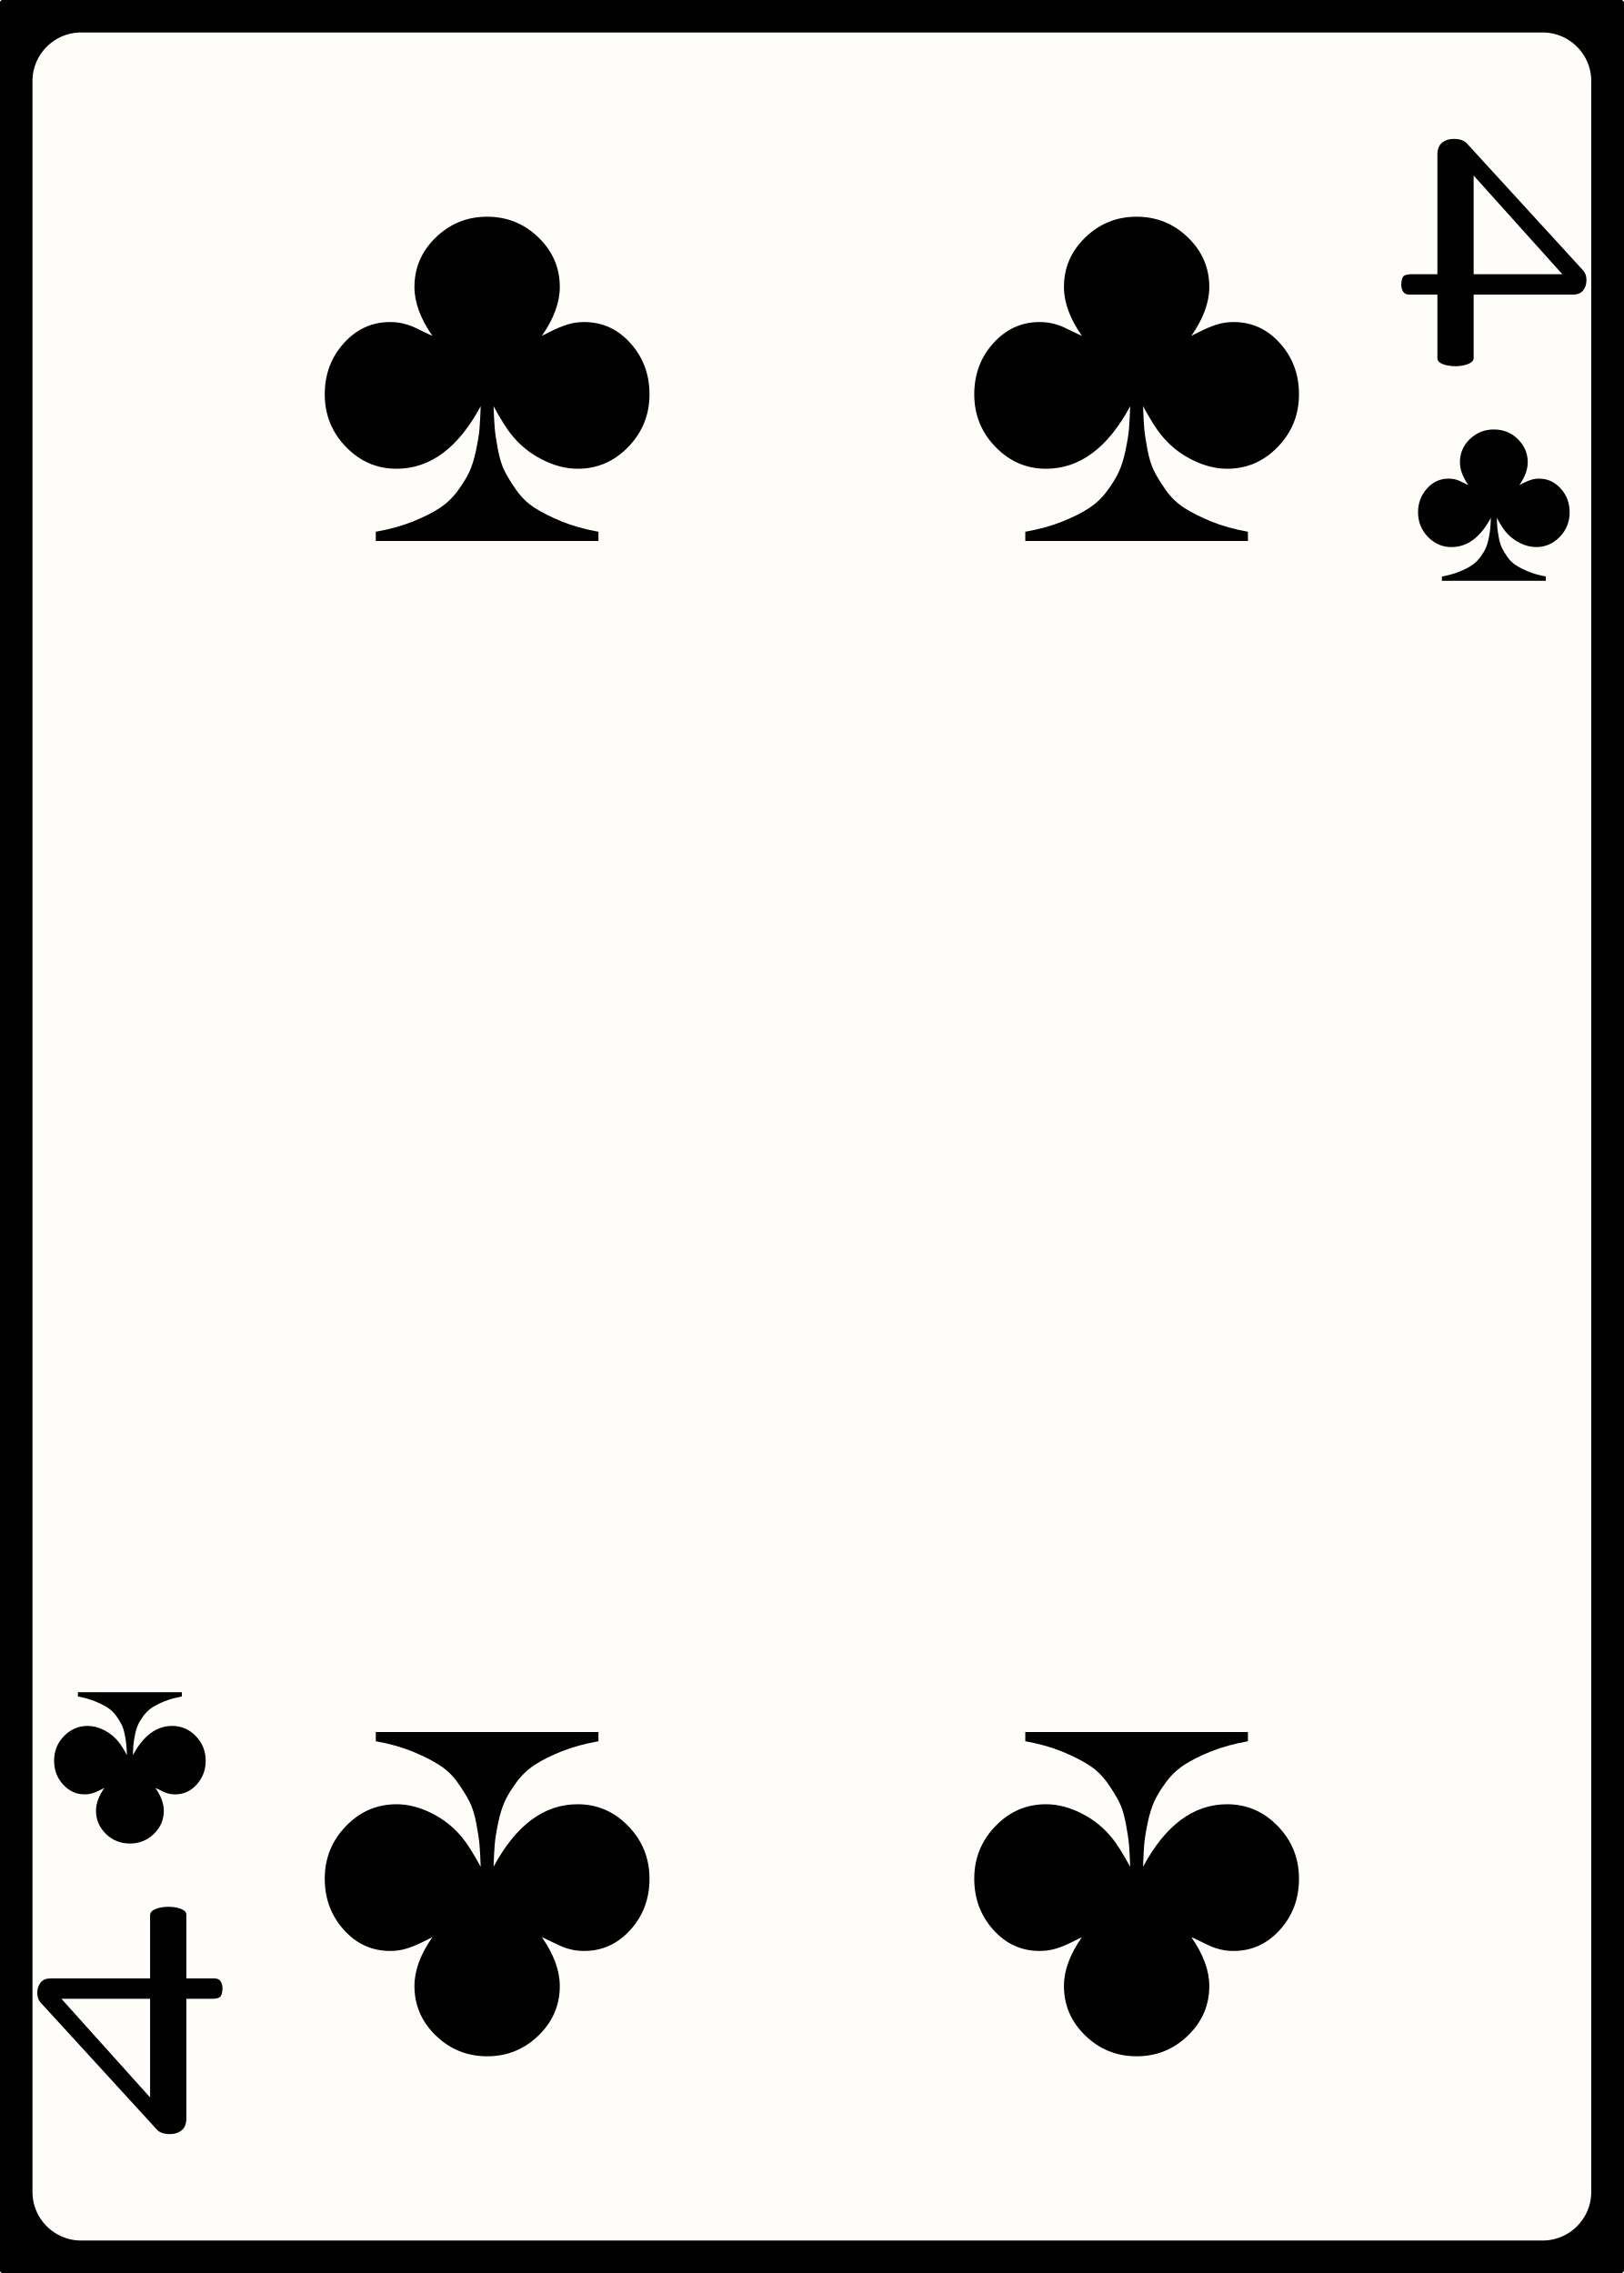
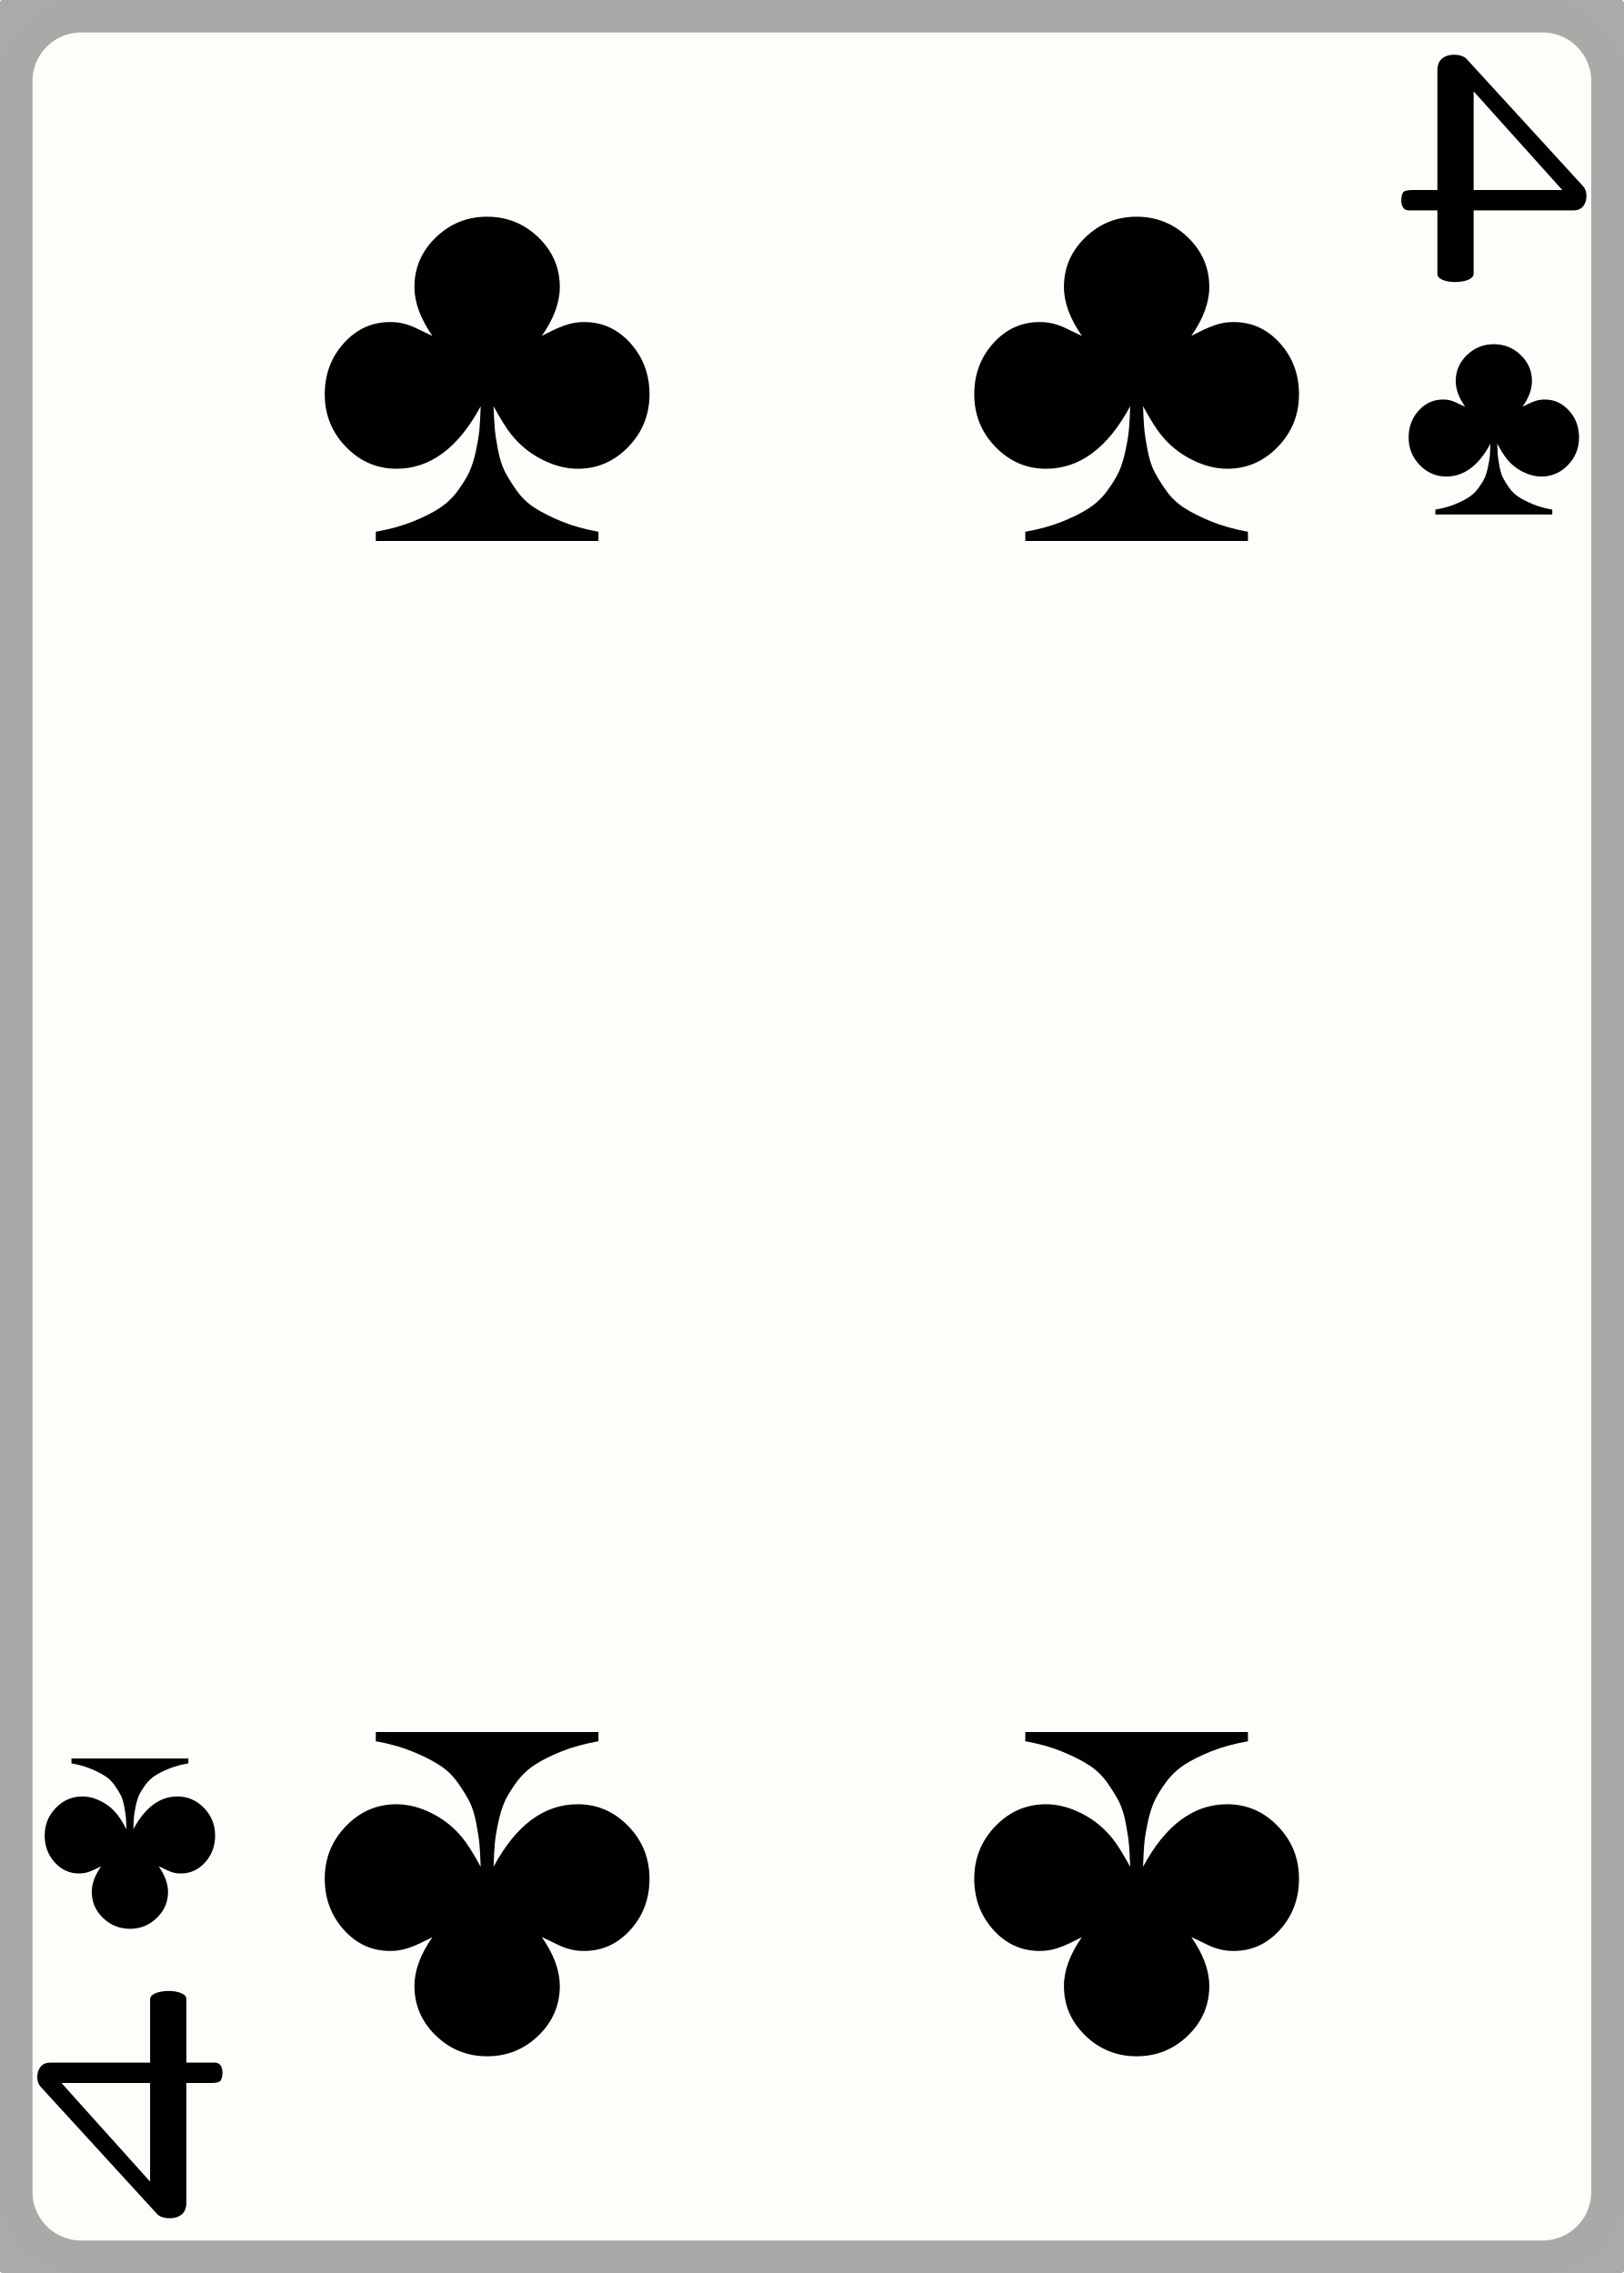
<svg width="25" height="35" id="card-lightclub4">
-   <rect x="0" y="0" rx="1.25" ry="1.25" width="25" height="35.0" stroke="#010101" fill="#fffdfa" />
+   <rect x="0" y="0" rx="1.25" ry="1.25" width="25" height="35.0" stroke="rgba(1,1,1,0.333)" fill="#fffdfa" />
  <path d="M7.401 6.255C7.396 6.396 7.39 6.511 7.383 6.598C7.376 6.686 7.358 6.797 7.33 6.931S7.267 7.177 7.227 7.264S7.127 7.449 7.047 7.558S6.872 7.756 6.763 7.827S6.518 7.966 6.353 8.032S5.999 8.15 5.786 8.188V8.33H9.214V8.188C9.001 8.15 8.813 8.097 8.647 8.029S8.344 7.891 8.233 7.82S8.028 7.658 7.95 7.547S7.812 7.338 7.769 7.253S7.692 7.057 7.666 6.92S7.624 6.674 7.617 6.591C7.61 6.508 7.604 6.396 7.599 6.255C7.712 6.462 7.805 6.609 7.875 6.694C8.003 6.854 8.16 6.982 8.346 7.076C8.533 7.171 8.716 7.218 8.895 7.218C9.197 7.218 9.457 7.106 9.674 6.881S10.0 6.387 10.0 6.071C10.0 5.764 9.902 5.502 9.706 5.284S9.273 4.959 8.994 4.959C8.9 4.959 8.813 4.972 8.732 4.998S8.572 5.057 8.492 5.097L8.343 5.171C8.527 4.907 8.619 4.657 8.619 4.42C8.619 4.123 8.509 3.868 8.29 3.656S7.807 3.337 7.5 3.337S6.93 3.443 6.71 3.656S6.381 4.123 6.381 4.42C6.381 4.657 6.473 4.907 6.657 5.171C6.624 5.157 6.578 5.136 6.519 5.107S6.416 5.058 6.388 5.044S6.323 5.015 6.278 5.001S6.19 4.976 6.147 4.969S6.058 4.959 6.006 4.959C5.727 4.959 5.49 5.067 5.294 5.284S5.0 5.764 5.0 6.071C5.0 6.387 5.109 6.657 5.326 6.881S5.803 7.218 6.105 7.218C6.624 7.218 7.056 6.897 7.401 6.255Z" fill="#010101" />
  <path d="M7.599 28.745C7.604 28.604 7.61 28.489 7.617 28.402C7.624 28.314 7.642 28.203 7.67 28.069S7.733 27.823 7.773 27.736S7.873 27.551 7.953 27.442S8.128 27.244 8.237 27.173S8.482 27.034 8.647 26.968S9.001 26.85 9.214 26.812V26.67H5.786V26.812C5.999 26.85 6.187 26.903 6.353 26.971S6.656 27.109 6.767 27.18S6.972 27.342 7.05 27.453S7.188 27.662 7.231 27.747S7.308 27.943 7.334 28.08S7.376 28.326 7.383 28.409C7.39 28.492 7.396 28.604 7.401 28.745C7.288 28.538 7.195 28.391 7.125 28.306C6.997 28.146 6.84 28.018 6.654 27.924C6.467 27.829 6.284 27.782 6.105 27.782C5.803 27.782 5.543 27.894 5.326 28.119S5.0 28.613 5.0 28.929C5.0 29.236 5.098 29.498 5.294 29.716S5.727 30.041 6.006 30.041C6.1 30.041 6.187 30.028 6.268 30.002S6.428 29.943 6.508 29.903L6.657 29.829C6.473 30.093 6.381 30.343 6.381 30.58C6.381 30.877 6.491 31.132 6.71 31.344S7.193 31.663 7.5 31.663S8.07 31.557 8.29 31.344S8.619 30.877 8.619 30.58C8.619 30.343 8.527 30.093 8.343 29.829C8.376 29.843 8.422 29.864 8.481 29.893S8.584 29.942 8.612 29.956S8.677 29.985 8.722 29.999S8.81 30.024 8.853 30.031S8.942 30.041 8.994 30.041C9.273 30.041 9.51 29.933 9.706 29.716S10.0 29.236 10.0 28.929C10.0 28.613 9.891 28.343 9.674 28.119S9.197 27.782 8.895 27.782C8.376 27.782 7.944 28.103 7.599 28.745Z" fill="#010101" />
  <path d="M17.401 6.255C17.396 6.396 17.39 6.511 17.383 6.598C17.376 6.686 17.358 6.797 17.33 6.931S17.267 7.177 17.227 7.264S17.127 7.449 17.047 7.558S16.872 7.756 16.763 7.827S16.518 7.966 16.353 8.032S15.999 8.15 15.786 8.188V8.33H19.214V8.188C19.001 8.15 18.813 8.097 18.647 8.029S18.344 7.891 18.233 7.82S18.028 7.658 17.95 7.547S17.812 7.338 17.769 7.253S17.692 7.057 17.666 6.92S17.624 6.674 17.617 6.591C17.61 6.508 17.604 6.396 17.599 6.255C17.712 6.462 17.805 6.609 17.875 6.694C18.003 6.854 18.16 6.982 18.346 7.076C18.533 7.171 18.716 7.218 18.895 7.218C19.197 7.218 19.457 7.106 19.674 6.881S20.0 6.387 20.0 6.071C20.0 5.764 19.902 5.502 19.706 5.284S19.273 4.959 18.994 4.959C18.9 4.959 18.813 4.972 18.732 4.998S18.572 5.057 18.492 5.097L18.343 5.171C18.527 4.907 18.619 4.657 18.619 4.42C18.619 4.123 18.509 3.868 18.29 3.656S17.807 3.337 17.5 3.337S16.93 3.443 16.71 3.656S16.381 4.123 16.381 4.42C16.381 4.657 16.473 4.907 16.657 5.171C16.624 5.157 16.578 5.136 16.519 5.107S16.416 5.058 16.388 5.044S16.323 5.015 16.278 5.001S16.19 4.976 16.147 4.969S16.058 4.959 16.006 4.959C15.727 4.959 15.49 5.067 15.294 5.284S15.0 5.764 15.0 6.071C15.0 6.387 15.109 6.657 15.326 6.881S15.803 7.218 16.105 7.218C16.624 7.218 17.056 6.897 17.401 6.255Z" fill="#010101" />
  <path d="M17.599 28.745C17.604 28.604 17.61 28.489 17.617 28.402C17.624 28.314 17.642 28.203 17.67 28.069S17.733 27.823 17.773 27.736S17.873 27.551 17.953 27.442S18.128 27.244 18.237 27.173S18.482 27.034 18.647 26.968S19.001 26.85 19.214 26.812V26.67H15.786V26.812C15.999 26.85 16.187 26.903 16.353 26.971S16.656 27.109 16.767 27.18S16.972 27.342 17.05 27.453S17.188 27.662 17.231 27.747S17.308 27.943 17.334 28.08S17.376 28.326 17.383 28.409C17.39 28.492 17.396 28.604 17.401 28.745C17.288 28.538 17.195 28.391 17.125 28.306C16.997 28.146 16.84 28.018 16.654 27.924C16.467 27.829 16.284 27.782 16.105 27.782C15.803 27.782 15.543 27.894 15.326 28.119S15.0 28.613 15.0 28.929C15.0 29.236 15.098 29.498 15.294 29.716S15.727 30.041 16.006 30.041C16.1 30.041 16.187 30.028 16.268 30.002S16.428 29.943 16.508 29.903L16.657 29.829C16.473 30.093 16.381 30.343 16.381 30.58C16.381 30.877 16.491 31.132 16.71 31.344S17.193 31.663 17.5 31.663S18.07 31.557 18.29 31.344S18.619 30.877 18.619 30.58C18.619 30.343 18.527 30.093 18.343 29.829C18.376 29.843 18.422 29.864 18.481 29.893S18.584 29.942 18.612 29.956S18.677 29.985 18.722 29.999S18.81 30.024 18.853 30.031S18.942 30.041 18.994 30.041C19.273 30.041 19.51 29.933 19.706 29.716S20.0 29.236 20.0 28.929C20.0 28.613 19.891 28.343 19.674 28.119S19.197 27.782 18.895 27.782C18.376 27.782 17.944 28.103 17.599 28.745Z" fill="#010101" />
-   <path d="M22.599 5.607Q22.683 5.575 22.689 5.517V4.536H24.221Q24.324 4.536 24.375 4.472T24.426 4.312Q24.426 4.229 24.381 4.171L22.58 2.203Q22.516 2.139 22.381 2.139Q22.279 2.139 22.208 2.193T22.131 2.363V4.222H21.747Q21.657 4.222 21.619 4.245T21.574 4.376Q21.574 4.447 21.603 4.491T21.696 4.536H22.131V5.517Q22.131 5.575 22.215 5.607T22.407 5.639T22.599 5.607ZM24.054 4.222H22.689V2.703Z" fill="#010101" />
-   <path d="M22.954 7.974C22.952 8.041 22.949 8.094 22.945 8.135C22.942 8.175 22.934 8.227 22.921 8.29S22.891 8.405 22.873 8.445S22.826 8.532 22.788 8.583S22.707 8.675 22.656 8.708S22.542 8.773 22.465 8.804S22.299 8.859 22.2 8.877V8.943H23.8V8.877C23.701 8.859 23.613 8.834 23.535 8.802S23.394 8.738 23.342 8.705S23.246 8.629 23.21 8.578S23.145 8.48 23.126 8.44S23.09 8.349 23.078 8.285S23.058 8.17 23.055 8.131C23.051 8.093 23.048 8.041 23.046 7.974C23.099 8.071 23.142 8.14 23.175 8.179C23.235 8.254 23.308 8.314 23.395 8.358C23.482 8.402 23.567 8.424 23.651 8.424C23.792 8.424 23.913 8.372 24.015 8.267S24.167 8.036 24.167 7.888C24.167 7.745 24.121 7.623 24.029 7.522S23.827 7.37 23.697 7.37C23.653 7.37 23.613 7.376 23.575 7.388S23.5 7.415 23.463 7.434L23.393 7.469C23.479 7.345 23.522 7.229 23.522 7.118C23.522 6.98 23.471 6.861 23.369 6.761S23.143 6.613 23.0 6.613S22.734 6.662 22.631 6.761S22.478 6.98 22.478 7.118C22.478 7.229 22.521 7.345 22.607 7.469C22.591 7.462 22.57 7.452 22.542 7.439S22.494 7.416 22.481 7.409S22.451 7.396 22.43 7.389S22.389 7.378 22.369 7.375S22.327 7.37 22.303 7.37C22.173 7.37 22.062 7.42 21.971 7.522S21.833 7.745 21.833 7.888C21.833 8.036 21.884 8.162 21.985 8.267S22.208 8.424 22.349 8.424C22.591 8.424 22.793 8.274 22.954 7.974Z" fill="#010101" />
-   <path d="M2.401 29.393Q2.317 29.425 2.311 29.483V30.464H0.779Q0.676 30.464 0.625 30.528T0.574 30.688Q0.574 30.771 0.619 30.829L2.42 32.797Q2.484 32.861 2.619 32.861Q2.721 32.861 2.792 32.807T2.869 32.637V30.778H3.253Q3.343 30.778 3.381 30.755T3.426 30.624Q3.426 30.553 3.397 30.509T3.304 30.464H2.869V29.483Q2.869 29.425 2.785 29.393T2.593 29.361T2.401 29.393ZM0.946 30.778H2.311V32.297Z" fill="#010101" />
-   <path d="M2.046 27.026C2.048 26.959 2.051 26.906 2.055 26.865C2.058 26.825 2.066 26.773 2.079 26.71S2.109 26.595 2.127 26.555S2.174 26.468 2.212 26.417S2.293 26.325 2.344 26.292S2.458 26.227 2.535 26.196S2.701 26.141 2.8 26.123V26.057H1.2V26.123C1.299 26.141 1.387 26.166 1.465 26.198S1.606 26.262 1.658 26.295S1.754 26.371 1.79 26.422S1.855 26.52 1.874 26.56S1.91 26.651 1.922 26.715S1.942 26.83 1.945 26.869C1.949 26.907 1.952 26.959 1.954 27.026C1.901 26.929 1.858 26.86 1.825 26.821C1.765 26.746 1.692 26.686 1.605 26.642C1.518 26.598 1.433 26.576 1.349 26.576C1.208 26.576 1.087 26.628 0.985 26.733S0.833 26.964 0.833 27.112C0.833 27.255 0.879 27.377 0.971 27.478S1.173 27.63 1.303 27.63C1.347 27.63 1.387 27.624 1.425 27.612S1.5 27.585 1.537 27.566L1.607 27.531C1.521 27.655 1.478 27.771 1.478 27.882C1.478 28.02 1.529 28.139 1.631 28.239S1.857 28.387 2.0 28.387S2.266 28.338 2.369 28.239S2.522 28.02 2.522 27.882C2.522 27.771 2.479 27.655 2.393 27.531C2.409 27.538 2.43 27.548 2.458 27.561S2.506 27.584 2.519 27.591S2.549 27.604 2.57 27.611S2.611 27.622 2.631 27.625S2.673 27.63 2.697 27.63C2.827 27.63 2.938 27.58 3.029 27.478S3.167 27.255 3.167 27.112C3.167 26.964 3.116 26.838 3.015 26.733S2.792 26.576 2.651 26.576C2.409 26.576 2.207 26.726 2.046 27.026Z" fill="#010101" />
+   <path d="M22.599 4.311Q22.683 4.278 22.689 4.221V3.24H24.221Q24.324 3.24 24.375 3.176T24.426 3.016Q24.426 2.932 24.381 2.875L22.58 0.907Q22.516 0.843 22.381 0.843Q22.279 0.843 22.208 0.897T22.131 1.067V2.926H21.747Q21.657 2.926 21.619 2.948T21.574 3.08Q21.574 3.15 21.603 3.195T21.696 3.24H22.131V4.221Q22.131 4.278 22.215 4.311T22.407 4.343T22.599 4.311ZM24.054 2.926H22.689V1.407Z" fill="#010101" />
+   <path d="M22.948 6.832C22.945 6.907 22.942 6.967 22.939 7.013C22.935 7.059 22.926 7.117 22.911 7.187S22.878 7.316 22.857 7.362S22.804 7.459 22.762 7.516S22.67 7.621 22.613 7.658S22.484 7.731 22.398 7.766S22.212 7.828 22.1 7.847V7.922H23.9V7.847C23.788 7.828 23.689 7.8 23.602 7.764S23.443 7.691 23.385 7.654S23.277 7.569 23.236 7.511S23.164 7.401 23.141 7.357S23.101 7.254 23.087 7.182S23.065 7.052 23.061 7.009C23.058 6.966 23.055 6.907 23.052 6.832C23.112 6.941 23.16 7.018 23.197 7.063C23.264 7.147 23.346 7.214 23.444 7.264C23.542 7.313 23.638 7.338 23.732 7.338C23.891 7.338 24.027 7.279 24.141 7.161S24.312 6.902 24.312 6.736C24.312 6.575 24.261 6.437 24.158 6.323S23.931 6.152 23.785 6.152C23.735 6.152 23.689 6.159 23.647 6.172S23.563 6.203 23.521 6.224L23.442 6.263C23.539 6.125 23.587 5.993 23.587 5.869C23.587 5.713 23.53 5.579 23.415 5.468S23.161 5.3 23.0 5.3S22.701 5.356 22.585 5.468S22.413 5.713 22.413 5.869C22.413 5.993 22.461 6.125 22.558 6.263C22.54 6.256 22.516 6.245 22.485 6.23S22.431 6.204 22.416 6.197S22.382 6.182 22.359 6.174S22.312 6.161 22.29 6.157S22.243 6.152 22.215 6.152C22.069 6.152 21.945 6.209 21.842 6.323S21.688 6.575 21.688 6.736C21.688 6.902 21.745 7.044 21.859 7.161S22.109 7.338 22.268 7.338C22.54 7.338 22.767 7.169 22.948 6.832Z" fill="#010101" />
+   <path d="M2.401 30.689Q2.317 30.722 2.311 30.779V31.76H0.779Q0.676 31.76 0.625 31.824T0.574 31.984Q0.574 32.068 0.619 32.125L2.42 34.093Q2.484 34.157 2.619 34.157Q2.721 34.157 2.792 34.103T2.869 33.933V32.074H3.253Q3.343 32.074 3.381 32.052T3.426 31.92Q3.426 31.85 3.397 31.805T3.304 31.76H2.869V30.779Q2.869 30.722 2.785 30.689T2.593 30.657T2.401 30.689ZM0.946 32.074H2.311V33.593Z" fill="#010101" />
+   <path d="M2.052 28.168C2.055 28.093 2.058 28.033 2.061 27.987C2.065 27.941 2.074 27.883 2.089 27.813S2.122 27.684 2.143 27.638S2.196 27.541 2.238 27.484S2.33 27.379 2.387 27.342S2.516 27.269 2.602 27.234S2.788 27.172 2.9 27.153V27.078H1.1V27.153C1.212 27.172 1.311 27.2 1.398 27.236S1.557 27.309 1.615 27.346S1.723 27.431 1.764 27.489S1.836 27.599 1.859 27.643S1.899 27.746 1.913 27.818S1.935 27.948 1.939 27.991C1.942 28.034 1.945 28.093 1.948 28.168C1.888 28.059 1.84 27.982 1.803 27.937C1.736 27.853 1.654 27.786 1.556 27.736C1.458 27.687 1.362 27.662 1.268 27.662C1.109 27.662 0.973 27.721 0.859 27.839S0.688 28.098 0.688 28.264C0.688 28.425 0.739 28.563 0.842 28.677S1.069 28.848 1.215 28.848C1.265 28.848 1.311 28.841 1.353 28.828S1.437 28.797 1.479 28.776L1.558 28.737C1.461 28.875 1.413 29.007 1.413 29.131C1.413 29.287 1.47 29.421 1.585 29.532S1.839 29.7 2.0 29.7S2.299 29.644 2.415 29.532S2.587 29.287 2.587 29.131C2.587 29.007 2.539 28.875 2.442 28.737C2.46 28.744 2.484 28.755 2.515 28.77S2.569 28.796 2.584 28.803S2.618 28.818 2.641 28.826S2.688 28.839 2.71 28.843S2.757 28.848 2.785 28.848C2.931 28.848 3.055 28.791 3.158 28.677S3.312 28.425 3.312 28.264C3.312 28.098 3.255 27.956 3.141 27.839S2.891 27.662 2.732 27.662C2.46 27.662 2.233 27.831 2.052 28.168Z" fill="#010101" />
</svg>
